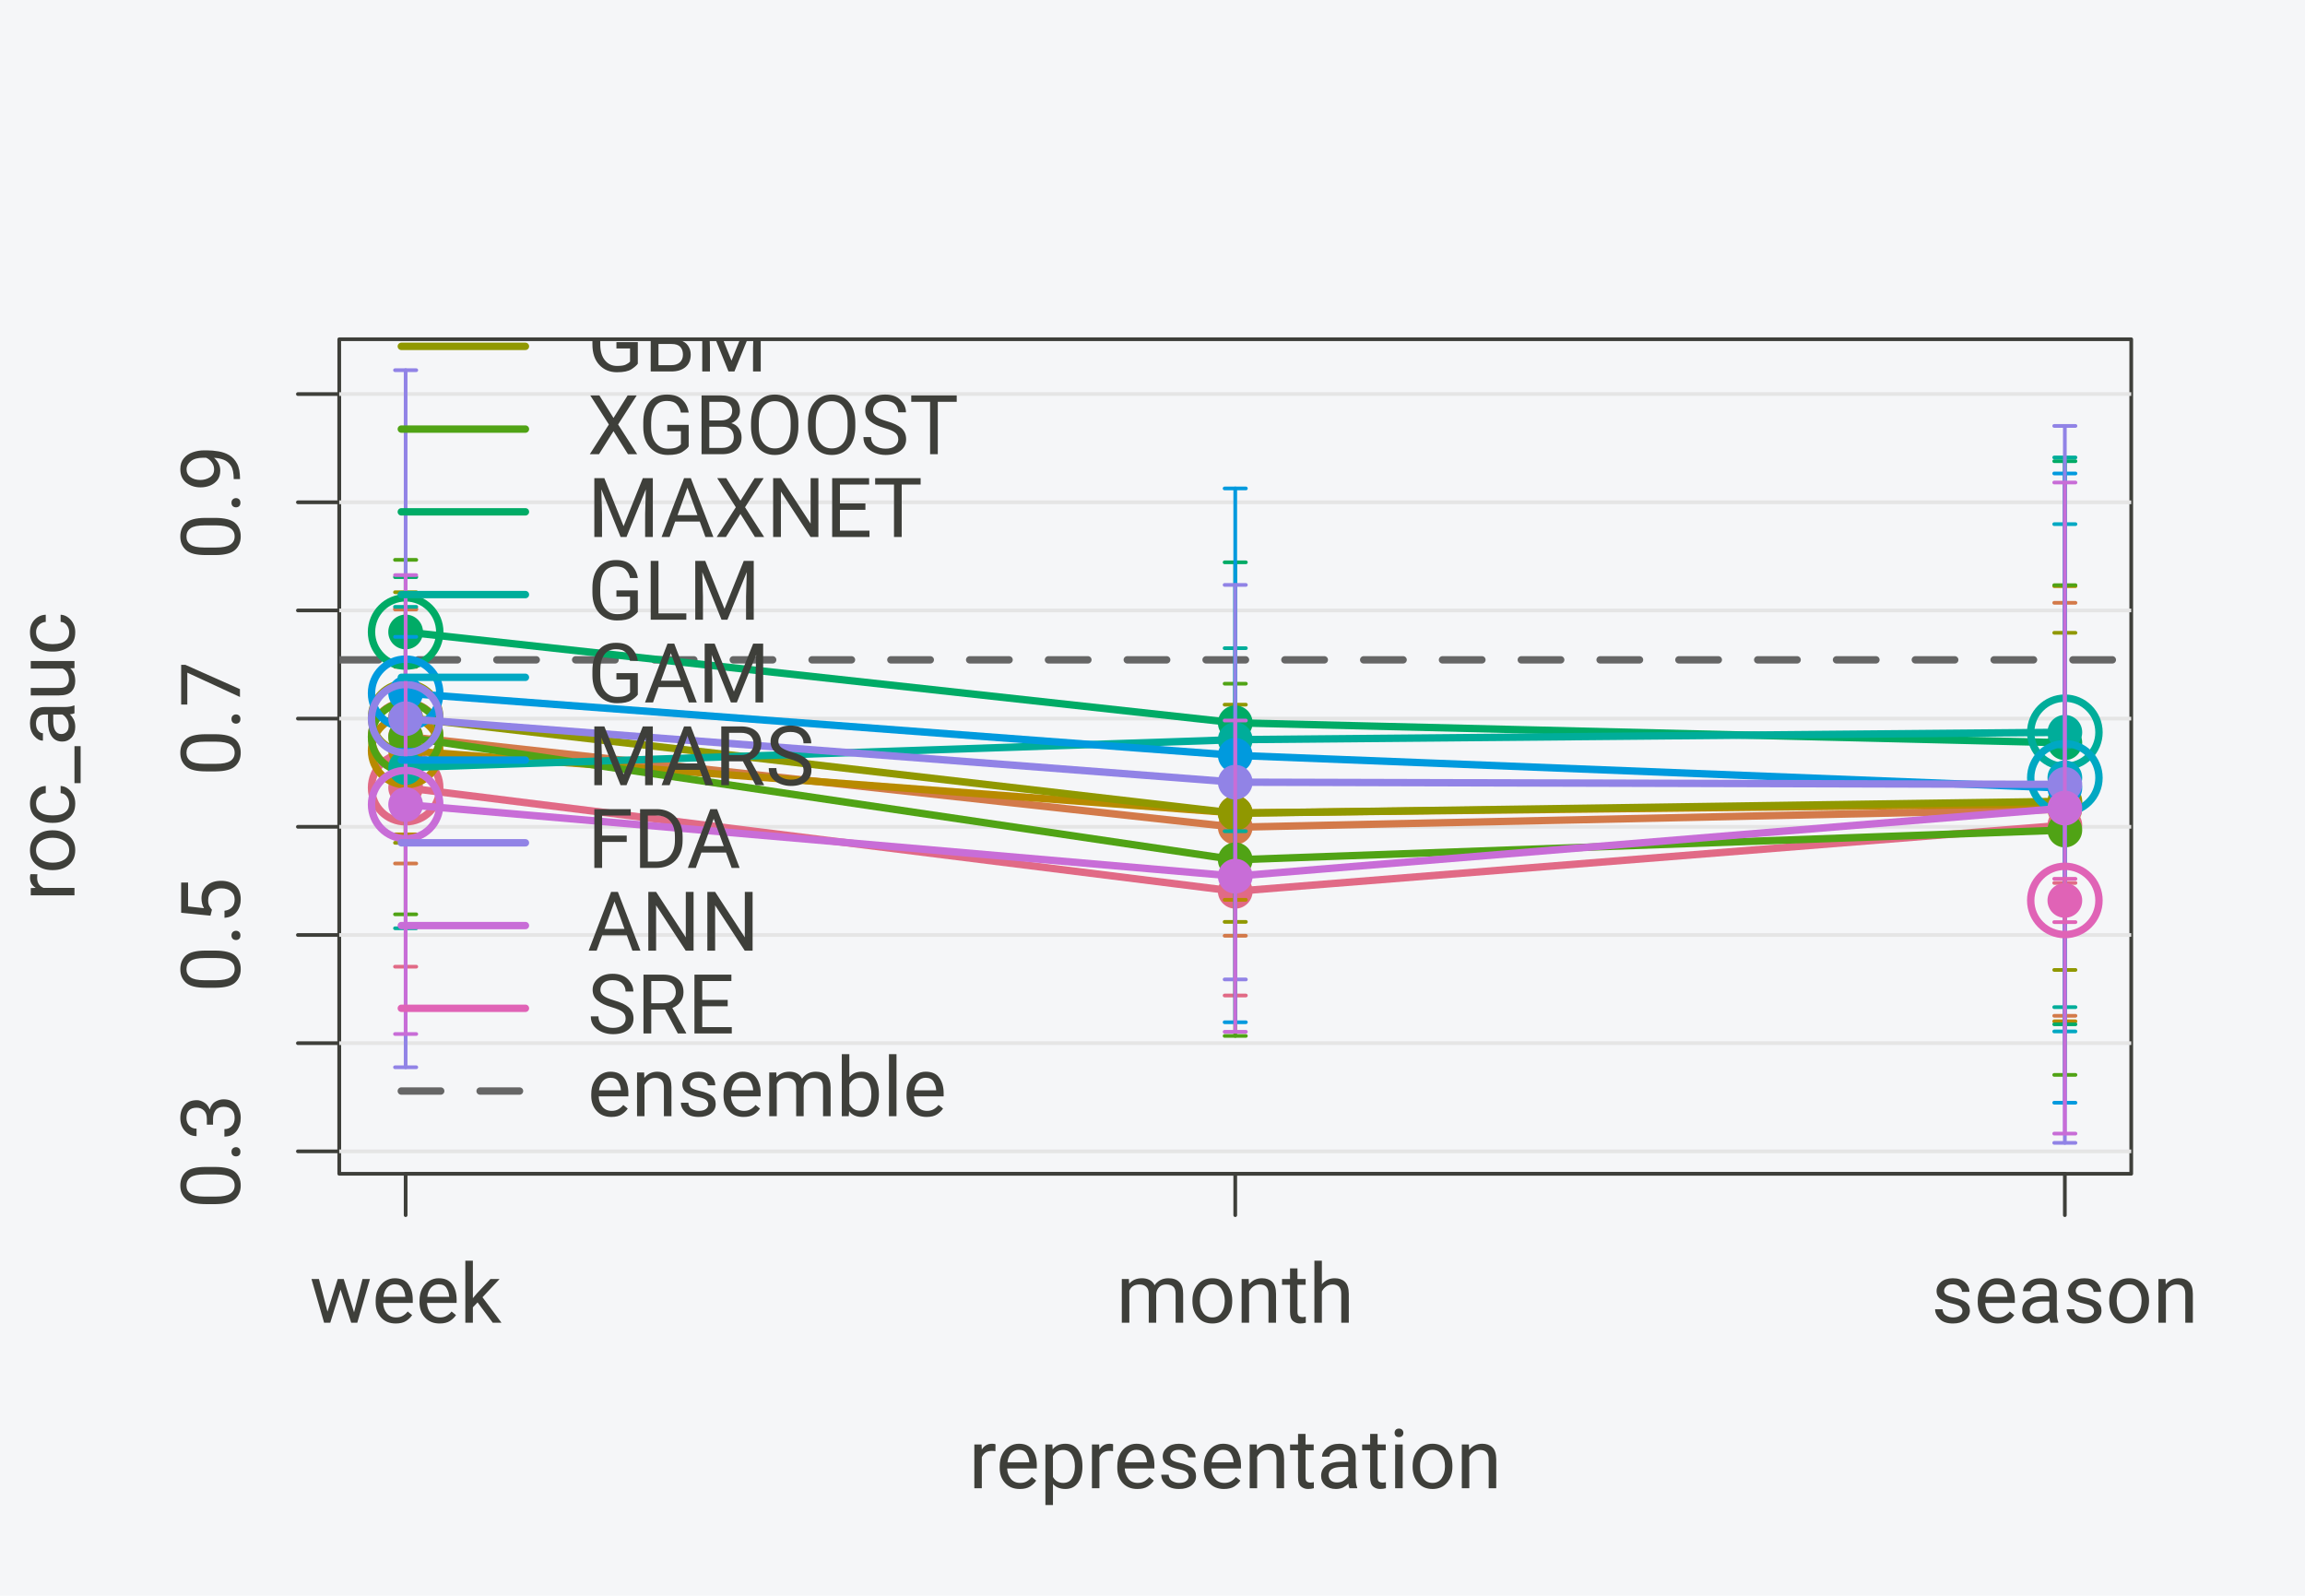
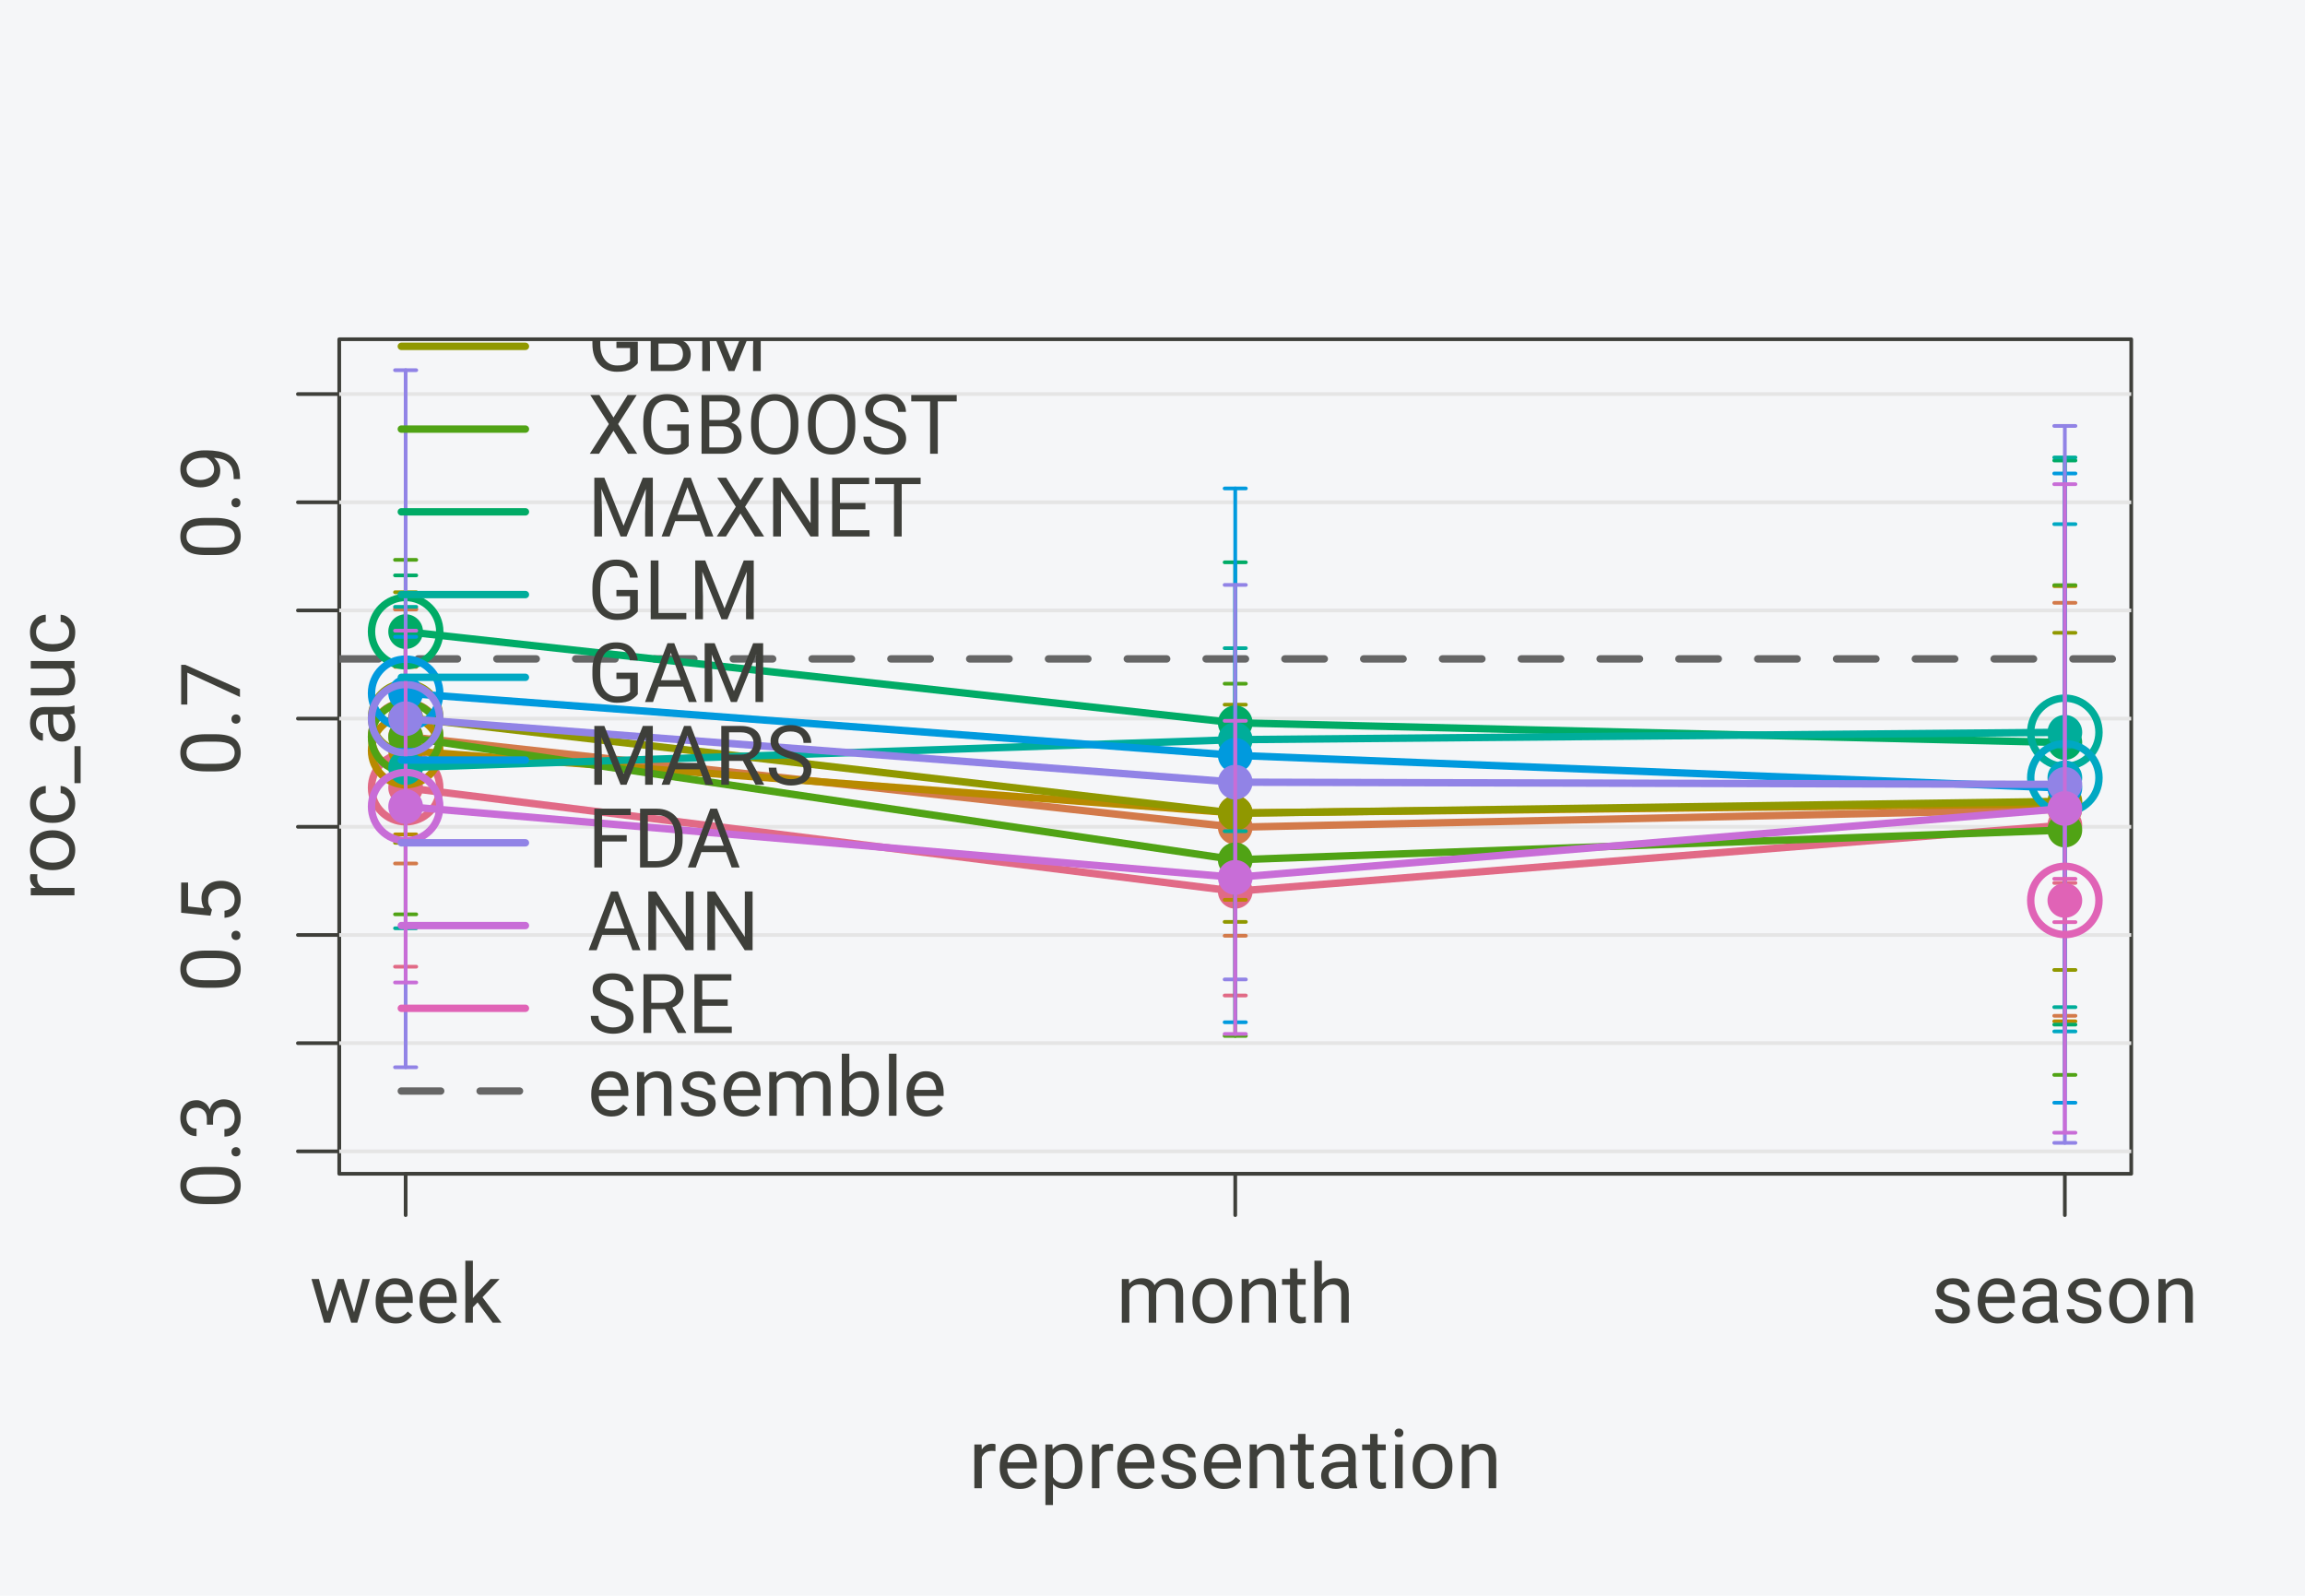
<svg xmlns="http://www.w3.org/2000/svg" width="468.00pt" height="324.00pt" viewBox="0 0 468.00 324.00">
  <g class="svglite">
    <defs>
      <style type="text/css">
    /* theme-aware-processed */
    .svglite line, .svglite polyline, .svglite polygon, .svglite path, .svglite circle {
      fill: none;
      stroke: #3E3F3A;
      stroke-linecap: round;
      stroke-linejoin: round;
      stroke-miterlimit: 10.00;
    }
    .svglite &gt; g &gt; rect {
      fill: none;
      stroke: #3E3F3A;
      stroke-linecap: round;
      stroke-linejoin: round;
      stroke-miterlimit: 10.00;
    }
    .svglite text {
      white-space: pre;
      fill: #3E3F3A;
    }
    .svglite g.glyphgroup path {
      fill: inherit;
      stroke: none;
    }
  </style>
    </defs>
    <rect class="svg-bg" width="100%" height="100%" style="stroke: none; fill: #F5F6F8;" />
    <defs>
      <clipPath id="cpMC4wMHw0NjguMDB8MC4wMHwzMjQuMDA=">
        <rect x="0.00" y="0.00" width="468.00" height="324.00" />
      </clipPath>
    </defs>
    <g clip-path="url(#cpMC4wMHw0NjguMDB8MC4wMHwzMjQuMDA=)">
      <line x1="68.88" y1="233.76" x2="68.88" y2="80.01" style="stroke-width: 0.75;" />
      <line x1="68.88" y1="233.76" x2="60.48" y2="233.76" style="stroke-width: 0.75;" />
      <line x1="68.88" y1="211.80" x2="60.48" y2="211.80" style="stroke-width: 0.75;" />
      <line x1="68.88" y1="189.83" x2="60.48" y2="189.83" style="stroke-width: 0.75;" />
      <line x1="68.88" y1="167.87" x2="60.48" y2="167.87" style="stroke-width: 0.75;" />
      <line x1="68.88" y1="145.90" x2="60.48" y2="145.90" style="stroke-width: 0.75;" />
      <line x1="68.88" y1="123.94" x2="60.48" y2="123.94" style="stroke-width: 0.75;" />
      <line x1="68.88" y1="101.98" x2="60.48" y2="101.98" style="stroke-width: 0.75;" />
      <line x1="68.88" y1="80.01" x2="60.48" y2="80.01" style="stroke-width: 0.75;" />
      <text transform="translate(48.72,233.76) rotate(-90)" text-anchor="middle" style="font-size: 1.4em; font-family: &quot;Roboto&quot;, -apple-system, BlinkMacSystemFont, &quot;Segoe UI&quot;, system-ui, sans-serif;">0.3</text>
      <text transform="translate(48.72,189.83) rotate(-90)" text-anchor="middle" style="font-size: 1.4em; font-family: &quot;Roboto&quot;, -apple-system, BlinkMacSystemFont, &quot;Segoe UI&quot;, system-ui, sans-serif;">0.5</text>
      <text transform="translate(48.72,145.90) rotate(-90)" text-anchor="middle" style="font-size: 1.4em; font-family: &quot;Roboto&quot;, -apple-system, BlinkMacSystemFont, &quot;Segoe UI&quot;, system-ui, sans-serif;">0.7</text>
      <text transform="translate(48.72,101.98) rotate(-90)" text-anchor="middle" style="font-size: 1.4em; font-family: &quot;Roboto&quot;, -apple-system, BlinkMacSystemFont, &quot;Segoe UI&quot;, system-ui, sans-serif;">0.9</text>
      <polygon points="68.88,238.32 432.72,238.32 432.72,68.88 68.88,68.88 " style="stroke-width: 0.75;" />
      <text x="250.80" y="302.16" text-anchor="middle" style="font-size: 1.4em; font-family: &quot;Roboto&quot;, -apple-system, BlinkMacSystemFont, &quot;Segoe UI&quot;, system-ui, sans-serif;">representation</text>
      <text transform="translate(15.12,153.60) rotate(-90)" text-anchor="middle" style="font-size: 1.4em; font-family: &quot;Roboto&quot;, -apple-system, BlinkMacSystemFont, &quot;Segoe UI&quot;, system-ui, sans-serif;">roc_auc</text>
      <line x1="82.36" y1="238.32" x2="419.24" y2="238.32" style="stroke-width: 0.75;" />
      <line x1="82.36" y1="238.32" x2="82.36" y2="246.72" style="stroke-width: 0.75;" />
      <line x1="250.80" y1="238.32" x2="250.80" y2="246.72" style="stroke-width: 0.75;" />
      <line x1="419.24" y1="238.32" x2="419.24" y2="246.72" style="stroke-width: 0.75;" />
      <text x="82.36" y="268.56" text-anchor="middle" style="font-size: 1.4em; font-family: &quot;Roboto&quot;, -apple-system, BlinkMacSystemFont, &quot;Segoe UI&quot;, system-ui, sans-serif;">week</text>
      <text x="250.80" y="268.56" text-anchor="middle" style="font-size: 1.4em; font-family: &quot;Roboto&quot;, -apple-system, BlinkMacSystemFont, &quot;Segoe UI&quot;, system-ui, sans-serif;">month</text>
      <text x="419.24" y="268.56" text-anchor="middle" style="font-size: 1.4em; font-family: &quot;Roboto&quot;, -apple-system, BlinkMacSystemFont, &quot;Segoe UI&quot;, system-ui, sans-serif;">season</text>
    </g>
    <defs>
      <clipPath id="cpNjguODh8NDMyLjcyfDY4Ljg4fDIzOC4zMg==">
        <rect x="68.88" y="68.88" width="363.84" height="169.44" />
      </clipPath>
    </defs>
    <g clip-path="url(#cpNjguODh8NDMyLjcyfDY4Ljg4fDIzOC4zMg==)">
      <line x1="68.88" y1="233.76" x2="432.72" y2="233.76" style="stroke-width: 0.75; stroke: #E5E5E5;" />
      <line x1="68.88" y1="211.80" x2="432.72" y2="211.80" style="stroke-width: 0.75; stroke: #E5E5E5;" />
      <line x1="68.88" y1="189.83" x2="432.72" y2="189.83" style="stroke-width: 0.75; stroke: #E5E5E5;" />
      <line x1="68.88" y1="167.87" x2="432.72" y2="167.87" style="stroke-width: 0.75; stroke: #E5E5E5;" />
      <line x1="68.88" y1="145.90" x2="432.72" y2="145.90" style="stroke-width: 0.75; stroke: #E5E5E5;" />
      <line x1="68.88" y1="123.94" x2="432.72" y2="123.94" style="stroke-width: 0.75; stroke: #E5E5E5;" />
      <line x1="68.88" y1="101.98" x2="432.72" y2="101.98" style="stroke-width: 0.75; stroke: #E5E5E5;" />
      <line x1="68.88" y1="80.01" x2="432.72" y2="80.01" style="stroke-width: 0.75; stroke: #E5E5E5;" />
-       <line x1="68.88" y1="133.97" x2="432.72" y2="133.97" style="stroke-width: 1.50; stroke: #666666; stroke-dasharray: 8.00,8.00;" />
+       <line x1="68.88" y1="133.78" x2="432.72" y2="133.78" style="stroke-width: 1.50; stroke: #666666; stroke-dasharray: 8.00,8.00;" />
      <line x1="82.36" y1="196.27" x2="82.36" y2="123.58" style="stroke-width: 0.75; stroke: #E16A86;" />
      <polyline points="80.20,196.27 82.36,196.27 84.52,196.27 " style="stroke-width: 0.75; stroke: #E16A86;" />
      <polyline points="84.52,123.58 82.36,123.58 80.20,123.58 " style="stroke-width: 0.75; stroke: #E16A86;" />
      <line x1="250.80" y1="202.12" x2="250.80" y2="159.80" style="stroke-width: 0.75; stroke: #E16A86;" />
      <polyline points="248.64,202.12 250.80,202.12 252.96,202.12 " style="stroke-width: 0.75; stroke: #E16A86;" />
      <polyline points="252.96,159.80 250.80,159.80 248.64,159.80 " style="stroke-width: 0.75; stroke: #E16A86;" />
      <line x1="419.24" y1="179.27" x2="419.24" y2="155.79" style="stroke-width: 0.75; stroke: #E16A86;" />
      <polyline points="417.08,179.27 419.24,179.27 421.40,179.27 " style="stroke-width: 0.75; stroke: #E16A86;" />
      <polyline points="421.40,155.79 419.24,155.79 417.08,155.79 " style="stroke-width: 0.75; stroke: #E16A86;" />
      <polyline points="82.36,159.93 250.80,180.96 419.24,167.53 " style="stroke-width: 1.50; stroke: #E16A86;" />
      <circle cx="82.36" cy="159.93" r="3.15" style="stroke-width: 0.75; stroke: #E16A86; fill: #E16A86;" />
      <circle cx="250.80" cy="180.96" r="3.15" style="stroke-width: 0.75; stroke: #E16A86; fill: #E16A86;" />
      <circle cx="419.24" cy="167.53" r="3.15" style="stroke-width: 0.75; stroke: #E16A86; fill: #E16A86;" />
      <circle cx="82.36" cy="159.93" r="6.93" style="stroke-width: 1.50; stroke: #E16A86;" />
      <line x1="82.36" y1="175.32" x2="82.36" y2="123.75" style="stroke-width: 0.75; stroke: #D37A4A;" />
      <polyline points="80.20,175.32 82.36,175.32 84.52,175.32 " style="stroke-width: 0.75; stroke: #D37A4A;" />
      <polyline points="84.52,123.75 82.36,123.75 80.20,123.75 " style="stroke-width: 0.75; stroke: #D37A4A;" />
      <line x1="250.80" y1="189.99" x2="250.80" y2="145.91" style="stroke-width: 0.75; stroke: #D37A4A;" />
      <polyline points="248.64,189.99 250.80,189.99 252.96,189.99 " style="stroke-width: 0.75; stroke: #D37A4A;" />
      <polyline points="252.96,145.91 250.80,145.91 248.64,145.91 " style="stroke-width: 0.75; stroke: #D37A4A;" />
      <line x1="419.24" y1="206.24" x2="419.24" y2="122.39" style="stroke-width: 0.75; stroke: #D37A4A;" />
      <polyline points="417.08,206.24 419.24,206.24 421.40,206.24 " style="stroke-width: 0.75; stroke: #D37A4A;" />
      <polyline points="421.40,122.39 419.24,122.39 417.08,122.39 " style="stroke-width: 0.75; stroke: #D37A4A;" />
      <polyline points="82.36,149.53 250.80,167.95 419.24,164.31 " style="stroke-width: 1.50; stroke: #D37A4A;" />
      <circle cx="82.36" cy="149.53" r="3.15" style="stroke-width: 0.75; stroke: #D37A4A; fill: #D37A4A;" />
      <circle cx="250.80" cy="167.95" r="3.15" style="stroke-width: 0.75; stroke: #D37A4A; fill: #D37A4A;" />
      <circle cx="419.24" cy="164.31" r="3.15" style="stroke-width: 0.75; stroke: #D37A4A; fill: #D37A4A;" />
      <circle cx="82.36" cy="149.53" r="6.93" style="stroke-width: 1.50; stroke: #D37A4A;" />
      <line x1="82.36" y1="169.41" x2="82.36" y2="135.39" style="stroke-width: 0.75; stroke: #B88A00;" />
      <polyline points="80.20,169.41 82.36,169.41 84.52,169.41 " style="stroke-width: 0.75; stroke: #B88A00;" />
      <polyline points="84.52,135.39 82.36,135.39 80.20,135.39 " style="stroke-width: 0.75; stroke: #B88A00;" />
      <line x1="250.80" y1="182.69" x2="250.80" y2="147.42" style="stroke-width: 0.75; stroke: #B88A00;" />
      <polyline points="248.64,182.69 250.80,182.69 252.96,182.69 " style="stroke-width: 0.75; stroke: #B88A00;" />
      <polyline points="252.96,147.42 250.80,147.42 248.64,147.42 " style="stroke-width: 0.75; stroke: #B88A00;" />
      <line x1="419.24" y1="207.36" x2="419.24" y2="119.01" style="stroke-width: 0.75; stroke: #B88A00;" />
      <polyline points="417.08,207.36 419.24,207.36 421.40,207.36 " style="stroke-width: 0.75; stroke: #B88A00;" />
      <polyline points="421.40,119.01 419.24,119.01 417.08,119.01 " style="stroke-width: 0.75; stroke: #B88A00;" />
      <polyline points="82.36,152.40 250.80,165.06 419.24,163.19 " style="stroke-width: 1.50; stroke: #B88A00;" />
      <circle cx="82.36" cy="152.40" r="3.15" style="stroke-width: 0.75; stroke: #B88A00; fill: #B88A00;" />
      <circle cx="250.80" cy="165.06" r="3.15" style="stroke-width: 0.75; stroke: #B88A00; fill: #B88A00;" />
      <circle cx="419.24" cy="163.19" r="3.15" style="stroke-width: 0.75; stroke: #B88A00; fill: #B88A00;" />
      <circle cx="82.36" cy="152.40" r="6.93" style="stroke-width: 1.50; stroke: #B88A00;" />
      <line x1="82.36" y1="171.12" x2="82.36" y2="120.24" style="stroke-width: 0.75; stroke: #909800;" />
      <polyline points="80.20,171.12 82.36,171.12 84.52,171.12 " style="stroke-width: 0.75; stroke: #909800;" />
      <polyline points="84.52,120.24 82.36,120.24 80.20,120.24 " style="stroke-width: 0.75; stroke: #909800;" />
      <line x1="250.80" y1="187.17" x2="250.80" y2="143.07" style="stroke-width: 0.75; stroke: #909800;" />
      <polyline points="248.64,187.17 250.80,187.17 252.96,187.17 " style="stroke-width: 0.75; stroke: #909800;" />
      <polyline points="252.96,143.07 250.80,143.07 248.64,143.07 " style="stroke-width: 0.75; stroke: #909800;" />
      <line x1="419.24" y1="196.93" x2="419.24" y2="128.48" style="stroke-width: 0.75; stroke: #909800;" />
      <polyline points="417.08,196.93 419.24,196.93 421.40,196.93 " style="stroke-width: 0.75; stroke: #909800;" />
      <polyline points="421.40,128.48 419.24,128.48 417.08,128.48 " style="stroke-width: 0.75; stroke: #909800;" />
      <polyline points="82.36,145.68 250.80,165.12 419.24,162.70 " style="stroke-width: 1.50; stroke: #909800;" />
      <circle cx="82.36" cy="145.68" r="3.15" style="stroke-width: 0.75; stroke: #909800; fill: #909800;" />
      <circle cx="250.80" cy="165.12" r="3.15" style="stroke-width: 0.75; stroke: #909800; fill: #909800;" />
      <circle cx="419.24" cy="162.70" r="3.15" style="stroke-width: 0.75; stroke: #909800; fill: #909800;" />
      <circle cx="82.36" cy="145.68" r="6.93" style="stroke-width: 1.50; stroke: #909800;" />
      <line x1="82.36" y1="185.64" x2="82.36" y2="113.67" style="stroke-width: 0.75; stroke: #50A315;" />
      <polyline points="80.20,185.64 82.36,185.64 84.52,185.64 " style="stroke-width: 0.75; stroke: #50A315;" />
      <polyline points="84.52,113.67 82.36,113.67 80.20,113.67 " style="stroke-width: 0.75; stroke: #50A315;" />
      <line x1="250.80" y1="210.33" x2="250.80" y2="138.81" style="stroke-width: 0.75; stroke: #50A315;" />
      <polyline points="248.64,210.33 250.80,210.33 252.96,210.33 " style="stroke-width: 0.75; stroke: #50A315;" />
      <polyline points="252.96,138.81 250.80,138.81 248.64,138.81 " style="stroke-width: 0.75; stroke: #50A315;" />
      <line x1="419.24" y1="218.24" x2="419.24" y2="118.81" style="stroke-width: 0.75; stroke: #50A315;" />
      <polyline points="417.08,218.24 419.24,218.24 421.40,218.24 " style="stroke-width: 0.75; stroke: #50A315;" />
      <polyline points="421.40,118.81 419.24,118.81 417.08,118.81 " style="stroke-width: 0.75; stroke: #50A315;" />
      <polyline points="82.36,149.65 250.80,174.57 419.24,168.53 " style="stroke-width: 1.50; stroke: #50A315;" />
      <circle cx="82.36" cy="149.65" r="3.15" style="stroke-width: 0.75; stroke: #50A315; fill: #50A315;" />
      <circle cx="250.80" cy="174.57" r="3.15" style="stroke-width: 0.75; stroke: #50A315; fill: #50A315;" />
      <circle cx="419.24" cy="168.53" r="3.15" style="stroke-width: 0.75; stroke: #50A315; fill: #50A315;" />
      <circle cx="82.36" cy="149.65" r="6.93" style="stroke-width: 1.50; stroke: #50A315;" />
-       <line x1="82.36" y1="139.44" x2="82.36" y2="117.18" style="stroke-width: 0.75; stroke: #00AB66;" />
-       <polyline points="80.20,139.44 82.36,139.44 84.52,139.44 " style="stroke-width: 0.75; stroke: #00AB66;" />
-       <polyline points="84.52,117.18 82.36,117.18 80.20,117.18 " style="stroke-width: 0.75; stroke: #00AB66;" />
+       <line x1="82.36" y1="139.66" x2="82.36" y2="116.82" style="stroke-width: 0.75; stroke: #00AB66;" />
+       <polyline points="80.20,139.66 82.36,139.66 84.52,139.66 " style="stroke-width: 0.75; stroke: #00AB66;" />
+       <polyline points="84.52,116.82 82.36,116.82 80.20,116.82 " style="stroke-width: 0.75; stroke: #00AB66;" />
      <line x1="250.80" y1="179.35" x2="250.80" y2="114.17" style="stroke-width: 0.75; stroke: #00AB66;" />
      <polyline points="248.64,179.35 250.80,179.35 252.96,179.35 " style="stroke-width: 0.75; stroke: #00AB66;" />
      <polyline points="252.96,114.17 250.80,114.17 248.64,114.17 " style="stroke-width: 0.75; stroke: #00AB66;" />
-       <line x1="419.24" y1="207.97" x2="419.24" y2="93.64" style="stroke-width: 0.75; stroke: #00AB66;" />
-       <polyline points="417.08,207.97 419.24,207.97 421.40,207.97 " style="stroke-width: 0.75; stroke: #00AB66;" />
-       <polyline points="421.40,93.64 419.24,93.64 417.08,93.64 " style="stroke-width: 0.75; stroke: #00AB66;" />
-       <polyline points="82.36,128.31 250.80,146.76 419.24,150.81 " style="stroke-width: 1.50; stroke: #00AB66;" />
-       <circle cx="82.36" cy="128.31" r="3.15" style="stroke-width: 0.75; stroke: #00AB66; fill: #00AB66;" />
+       <line x1="419.24" y1="208.03" x2="419.24" y2="93.50" style="stroke-width: 0.75; stroke: #00AB66;" />
+       <polyline points="417.08,208.03 419.24,208.03 421.40,208.03 " style="stroke-width: 0.75; stroke: #00AB66;" />
+       <polyline points="421.40,93.50 419.24,93.50 417.08,93.50 " style="stroke-width: 0.75; stroke: #00AB66;" />
+       <polyline points="82.36,128.24 250.80,146.76 419.24,150.77 " style="stroke-width: 1.50; stroke: #00AB66;" />
+       <circle cx="82.36" cy="128.24" r="3.15" style="stroke-width: 0.75; stroke: #00AB66; fill: #00AB66;" />
      <circle cx="250.80" cy="146.76" r="3.15" style="stroke-width: 0.75; stroke: #00AB66; fill: #00AB66;" />
-       <circle cx="419.24" cy="150.81" r="3.15" style="stroke-width: 0.75; stroke: #00AB66; fill: #00AB66;" />
-       <circle cx="82.36" cy="128.31" r="6.93" style="stroke-width: 1.50; stroke: #00AB66;" />
+       <circle cx="419.24" cy="150.77" r="3.15" style="stroke-width: 0.75; stroke: #00AB66; fill: #00AB66;" />
+       <circle cx="82.36" cy="128.24" r="6.93" style="stroke-width: 1.50; stroke: #00AB66;" />
      <line x1="82.36" y1="188.47" x2="82.36" y2="123.21" style="stroke-width: 0.75; stroke: #00AD9A;" />
      <polyline points="80.20,188.47 82.36,188.47 84.52,188.47 " style="stroke-width: 0.75; stroke: #00AD9A;" />
      <polyline points="84.52,123.21 82.36,123.21 80.20,123.21 " style="stroke-width: 0.75; stroke: #00AD9A;" />
      <line x1="250.80" y1="168.76" x2="250.80" y2="131.60" style="stroke-width: 0.75; stroke: #00AD9A;" />
      <polyline points="248.64,168.76 250.80,168.76 252.96,168.76 " style="stroke-width: 0.75; stroke: #00AD9A;" />
      <polyline points="252.96,131.60 250.80,131.60 248.64,131.60 " style="stroke-width: 0.75; stroke: #00AD9A;" />
      <line x1="419.24" y1="204.49" x2="419.24" y2="92.88" style="stroke-width: 0.75; stroke: #00AD9A;" />
      <polyline points="417.08,204.49 419.24,204.49 421.40,204.49 " style="stroke-width: 0.75; stroke: #00AD9A;" />
      <polyline points="421.40,92.88 419.24,92.88 417.08,92.88 " style="stroke-width: 0.75; stroke: #00AD9A;" />
      <polyline points="82.36,155.84 250.80,150.18 419.24,148.68 " style="stroke-width: 1.50; stroke: #00AD9A;" />
      <circle cx="82.36" cy="155.84" r="3.15" style="stroke-width: 0.75; stroke: #00AD9A; fill: #00AD9A;" />
      <circle cx="250.80" cy="150.18" r="3.15" style="stroke-width: 0.75; stroke: #00AD9A; fill: #00AD9A;" />
      <circle cx="419.24" cy="148.68" r="3.15" style="stroke-width: 0.75; stroke: #00AD9A; fill: #00AD9A;" />
      <circle cx="419.24" cy="148.68" r="6.93" style="stroke-width: 1.50; stroke: #00AD9A;" />
      <line x1="419.24" y1="209.42" x2="419.24" y2="106.42" style="stroke-width: 0.75; stroke: #00A8C3;" />
      <polyline points="417.08,209.42 419.24,209.42 421.40,209.42 " style="stroke-width: 0.75; stroke: #00A8C3;" />
      <polyline points="421.40,106.42 419.24,106.42 417.08,106.42 " style="stroke-width: 0.75; stroke: #00A8C3;" />
      <circle cx="419.24" cy="157.92" r="3.15" style="stroke-width: 0.75; stroke: #00A8C3; fill: #00A8C3;" />
      <circle cx="419.24" cy="157.92" r="6.93" style="stroke-width: 1.50; stroke: #00A8C3;" />
      <line x1="82.36" y1="152.21" x2="82.36" y2="129.30" style="stroke-width: 0.75; stroke: #009ADE;" />
      <polyline points="80.20,152.21 82.36,152.21 84.52,152.21 " style="stroke-width: 0.75; stroke: #009ADE;" />
      <polyline points="84.52,129.30 82.36,129.30 80.20,129.30 " style="stroke-width: 0.75; stroke: #009ADE;" />
      <line x1="250.80" y1="207.55" x2="250.80" y2="99.17" style="stroke-width: 0.75; stroke: #009ADE;" />
      <polyline points="248.64,207.55 250.80,207.55 252.96,207.55 " style="stroke-width: 0.75; stroke: #009ADE;" />
      <polyline points="252.96,99.17 250.80,99.17 248.64,99.17 " style="stroke-width: 0.75; stroke: #009ADE;" />
      <line x1="419.24" y1="223.89" x2="419.24" y2="96.13" style="stroke-width: 0.75; stroke: #009ADE;" />
      <polyline points="417.08,223.89 419.24,223.89 421.40,223.89 " style="stroke-width: 0.75; stroke: #009ADE;" />
      <polyline points="421.40,96.13 419.24,96.13 417.08,96.13 " style="stroke-width: 0.75; stroke: #009ADE;" />
      <polyline points="82.36,140.75 250.80,153.36 419.24,160.01 " style="stroke-width: 1.50; stroke: #009ADE;" />
      <circle cx="82.36" cy="140.75" r="3.15" style="stroke-width: 0.75; stroke: #009ADE; fill: #009ADE;" />
      <circle cx="250.80" cy="153.36" r="3.15" style="stroke-width: 0.75; stroke: #009ADE; fill: #009ADE;" />
      <circle cx="419.24" cy="160.01" r="3.15" style="stroke-width: 0.75; stroke: #009ADE; fill: #009ADE;" />
      <circle cx="82.36" cy="140.75" r="6.93" style="stroke-width: 1.50; stroke: #009ADE;" />
      <line x1="82.36" y1="216.69" x2="82.36" y2="75.16" style="stroke-width: 0.75; stroke: #9183E6;" />
      <polyline points="80.20,216.69 82.36,216.69 84.52,216.69 " style="stroke-width: 0.75; stroke: #9183E6;" />
      <polyline points="84.52,75.16 82.36,75.16 80.20,75.16 " style="stroke-width: 0.75; stroke: #9183E6;" />
      <line x1="250.80" y1="198.86" x2="250.80" y2="118.76" style="stroke-width: 0.75; stroke: #9183E6;" />
      <polyline points="248.64,198.86 250.80,198.86 252.96,198.86 " style="stroke-width: 0.75; stroke: #9183E6;" />
      <polyline points="252.96,118.76 250.80,118.76 248.64,118.76 " style="stroke-width: 0.75; stroke: #9183E6;" />
      <line x1="419.24" y1="232.04" x2="419.24" y2="86.48" style="stroke-width: 0.75; stroke: #9183E6;" />
      <polyline points="417.08,232.04 419.24,232.04 421.40,232.04 " style="stroke-width: 0.75; stroke: #9183E6;" />
      <polyline points="421.40,86.48 419.24,86.48 417.08,86.48 " style="stroke-width: 0.75; stroke: #9183E6;" />
      <polyline points="82.36,145.92 250.80,158.81 419.24,159.26 " style="stroke-width: 1.50; stroke: #9183E6;" />
      <circle cx="82.36" cy="145.92" r="3.15" style="stroke-width: 0.75; stroke: #9183E6; fill: #9183E6;" />
      <circle cx="250.80" cy="158.81" r="3.15" style="stroke-width: 0.75; stroke: #9183E6; fill: #9183E6;" />
      <circle cx="419.24" cy="159.26" r="3.15" style="stroke-width: 0.75; stroke: #9183E6; fill: #9183E6;" />
      <circle cx="82.36" cy="145.92" r="6.93" style="stroke-width: 1.50; stroke: #9183E6;" />
-       <line x1="82.36" y1="209.94" x2="82.36" y2="116.77" style="stroke-width: 0.75; stroke: #C86DD7;" />
-       <polyline points="80.20,209.94 82.36,209.94 84.52,209.94 " style="stroke-width: 0.75; stroke: #C86DD7;" />
-       <polyline points="84.52,116.77 82.36,116.77 80.20,116.77 " style="stroke-width: 0.75; stroke: #C86DD7;" />
-       <line x1="250.80" y1="209.49" x2="250.80" y2="146.29" style="stroke-width: 0.75; stroke: #C86DD7;" />
-       <polyline points="248.64,209.49 250.80,209.49 252.96,209.49 " style="stroke-width: 0.75; stroke: #C86DD7;" />
-       <polyline points="252.96,146.29 250.80,146.29 248.64,146.29 " style="stroke-width: 0.75; stroke: #C86DD7;" />
-       <line x1="419.24" y1="230.16" x2="419.24" y2="97.97" style="stroke-width: 0.75; stroke: #C86DD7;" />
-       <polyline points="417.08,230.16 419.24,230.16 421.40,230.16 " style="stroke-width: 0.75; stroke: #C86DD7;" />
-       <polyline points="421.40,97.97 419.24,97.97 417.08,97.97 " style="stroke-width: 0.75; stroke: #C86DD7;" />
-       <polyline points="82.36,163.35 250.80,177.89 419.24,164.07 " style="stroke-width: 1.50; stroke: #C86DD7;" />
-       <circle cx="82.36" cy="163.35" r="3.15" style="stroke-width: 0.75; stroke: #C86DD7; fill: #C86DD7;" />
-       <circle cx="250.80" cy="177.89" r="3.15" style="stroke-width: 0.75; stroke: #C86DD7; fill: #C86DD7;" />
-       <circle cx="419.24" cy="164.07" r="3.15" style="stroke-width: 0.75; stroke: #C86DD7; fill: #C86DD7;" />
-       <circle cx="82.36" cy="163.35" r="6.93" style="stroke-width: 1.50; stroke: #C86DD7;" />
+       <line x1="82.36" y1="199.48" x2="82.36" y2="128.05" style="stroke-width: 0.75; stroke: #C86DD7;" />
+       <polyline points="80.20,199.48 82.36,199.48 84.52,199.48 " style="stroke-width: 0.75; stroke: #C86DD7;" />
+       <polyline points="84.52,128.05 82.36,128.05 80.20,128.05 " style="stroke-width: 0.75; stroke: #C86DD7;" />
+       <line x1="250.80" y1="209.93" x2="250.80" y2="146.35" style="stroke-width: 0.75; stroke: #C86DD7;" />
+       <polyline points="248.64,209.93 250.80,209.93 252.96,209.93 " style="stroke-width: 0.75; stroke: #C86DD7;" />
+       <polyline points="252.96,146.35 250.80,146.35 248.64,146.35 " style="stroke-width: 0.75; stroke: #C86DD7;" />
+       <line x1="419.24" y1="229.98" x2="419.24" y2="98.31" style="stroke-width: 0.75; stroke: #C86DD7;" />
+       <polyline points="417.08,229.98 419.24,229.98 421.40,229.98 " style="stroke-width: 0.75; stroke: #C86DD7;" />
+       <polyline points="421.40,98.31 419.24,98.31 417.08,98.31 " style="stroke-width: 0.75; stroke: #C86DD7;" />
+       <polyline points="82.36,163.76 250.80,178.14 419.24,164.15 " style="stroke-width: 1.50; stroke: #C86DD7;" />
+       <circle cx="82.36" cy="163.76" r="3.15" style="stroke-width: 0.75; stroke: #C86DD7; fill: #C86DD7;" />
+       <circle cx="250.80" cy="178.14" r="3.15" style="stroke-width: 0.75; stroke: #C86DD7; fill: #C86DD7;" />
+       <circle cx="419.24" cy="164.15" r="3.15" style="stroke-width: 0.75; stroke: #C86DD7; fill: #C86DD7;" />
+       <circle cx="82.36" cy="163.76" r="6.93" style="stroke-width: 1.50; stroke: #C86DD7;" />
      <line x1="419.24" y1="187.22" x2="419.24" y2="178.43" style="stroke-width: 0.75; stroke: #E063B6;" />
      <polyline points="417.08,187.22 419.24,187.22 421.40,187.22 " style="stroke-width: 0.75; stroke: #E063B6;" />
      <polyline points="421.40,178.43 419.24,178.43 417.08,178.43 " style="stroke-width: 0.75; stroke: #E063B6;" />
      <circle cx="419.24" cy="182.82" r="3.15" style="stroke-width: 0.75; stroke: #E063B6; fill: #E063B6;" />
      <circle cx="419.24" cy="182.82" r="6.93" style="stroke-width: 1.50; stroke: #E063B6;" />
      <line x1="81.48" y1="19.92" x2="106.68" y2="19.92" style="stroke-width: 1.50; stroke: #E16A86;" />
      <line x1="81.48" y1="36.72" x2="106.68" y2="36.72" style="stroke-width: 1.50; stroke: #D37A4A;" />
      <line x1="81.48" y1="53.52" x2="106.68" y2="53.52" style="stroke-width: 1.50; stroke: #B88A00;" />
      <line x1="81.48" y1="70.32" x2="106.68" y2="70.32" style="stroke-width: 1.50; stroke: #909800;" />
      <line x1="81.48" y1="87.12" x2="106.68" y2="87.12" style="stroke-width: 1.50; stroke: #50A315;" />
      <line x1="81.48" y1="103.92" x2="106.68" y2="103.92" style="stroke-width: 1.50; stroke: #00AB66;" />
      <line x1="81.48" y1="120.72" x2="106.68" y2="120.72" style="stroke-width: 1.50; stroke: #00AD9A;" />
      <line x1="81.48" y1="137.52" x2="106.68" y2="137.52" style="stroke-width: 1.50; stroke: #00A8C3;" />
      <line x1="81.48" y1="154.32" x2="106.68" y2="154.32" style="stroke-width: 1.50; stroke: #009ADE;" />
      <line x1="81.48" y1="171.12" x2="106.68" y2="171.12" style="stroke-width: 1.50; stroke: #9183E6;" />
      <line x1="81.48" y1="187.92" x2="106.68" y2="187.92" style="stroke-width: 1.50; stroke: #C86DD7;" />
      <line x1="81.48" y1="204.72" x2="106.68" y2="204.72" style="stroke-width: 1.50; stroke: #E063B6;" />
      <line x1="81.48" y1="221.52" x2="106.68" y2="221.52" style="stroke-width: 1.50; stroke: #666666; stroke-dasharray: 8.00,8.00;" />
-       <text x="119.28" y="25.02" style="font-size: 1.4em; font-family: &quot;Roboto&quot;, -apple-system, BlinkMacSystemFont, &quot;Segoe UI&quot;, system-ui, sans-serif;">CTA</text>
-       <text x="119.28" y="41.82" style="font-size: 1.4em; font-family: &quot;Roboto&quot;, -apple-system, BlinkMacSystemFont, &quot;Segoe UI&quot;, system-ui, sans-serif;">RF</text>
-       <text x="119.28" y="58.62" style="font-size: 1.4em; font-family: &quot;Roboto&quot;, -apple-system, BlinkMacSystemFont, &quot;Segoe UI&quot;, system-ui, sans-serif;">RFd</text>
-       <text x="119.28" y="75.42" style="font-size: 1.4em; font-family: &quot;Roboto&quot;, -apple-system, BlinkMacSystemFont, &quot;Segoe UI&quot;, system-ui, sans-serif;">GBM</text>
-       <text x="119.28" y="92.22" style="font-size: 1.4em; font-family: &quot;Roboto&quot;, -apple-system, BlinkMacSystemFont, &quot;Segoe UI&quot;, system-ui, sans-serif;">XGBOOST</text>
-       <text x="119.28" y="109.02" style="font-size: 1.4em; font-family: &quot;Roboto&quot;, -apple-system, BlinkMacSystemFont, &quot;Segoe UI&quot;, system-ui, sans-serif;">MAXNET</text>
-       <text x="119.28" y="125.82" style="font-size: 1.4em; font-family: &quot;Roboto&quot;, -apple-system, BlinkMacSystemFont, &quot;Segoe UI&quot;, system-ui, sans-serif;">GLM</text>
-       <text x="119.28" y="142.62" style="font-size: 1.4em; font-family: &quot;Roboto&quot;, -apple-system, BlinkMacSystemFont, &quot;Segoe UI&quot;, system-ui, sans-serif;">GAM</text>
-       <text x="119.28" y="159.42" style="font-size: 1.4em; font-family: &quot;Roboto&quot;, -apple-system, BlinkMacSystemFont, &quot;Segoe UI&quot;, system-ui, sans-serif;">MARS</text>
-       <text x="119.28" y="176.22" style="font-size: 1.4em; font-family: &quot;Roboto&quot;, -apple-system, BlinkMacSystemFont, &quot;Segoe UI&quot;, system-ui, sans-serif;">FDA</text>
-       <text x="119.28" y="193.02" style="font-size: 1.4em; font-family: &quot;Roboto&quot;, -apple-system, BlinkMacSystemFont, &quot;Segoe UI&quot;, system-ui, sans-serif;">ANN</text>
-       <text x="119.28" y="209.82" style="font-size: 1.4em; font-family: &quot;Roboto&quot;, -apple-system, BlinkMacSystemFont, &quot;Segoe UI&quot;, system-ui, sans-serif;">SRE</text>
-       <text x="119.28" y="226.62" style="font-size: 1.4em; font-family: &quot;Roboto&quot;, -apple-system, BlinkMacSystemFont, &quot;Segoe UI&quot;, system-ui, sans-serif;">ensemble</text>
+       <text x="119.28" y="24.93" style="font-size: 1.4em; font-family: &quot;Roboto&quot;, -apple-system, BlinkMacSystemFont, &quot;Segoe UI&quot;, system-ui, sans-serif;">CTA</text>
+       <text x="119.28" y="41.73" style="font-size: 1.4em; font-family: &quot;Roboto&quot;, -apple-system, BlinkMacSystemFont, &quot;Segoe UI&quot;, system-ui, sans-serif;">RF</text>
+       <text x="119.28" y="58.53" style="font-size: 1.4em; font-family: &quot;Roboto&quot;, -apple-system, BlinkMacSystemFont, &quot;Segoe UI&quot;, system-ui, sans-serif;">RFd</text>
+       <text x="119.28" y="75.33" style="font-size: 1.4em; font-family: &quot;Roboto&quot;, -apple-system, BlinkMacSystemFont, &quot;Segoe UI&quot;, system-ui, sans-serif;">GBM</text>
+       <text x="119.28" y="92.13" style="font-size: 1.4em; font-family: &quot;Roboto&quot;, -apple-system, BlinkMacSystemFont, &quot;Segoe UI&quot;, system-ui, sans-serif;">XGBOOST</text>
+       <text x="119.28" y="108.93" style="font-size: 1.4em; font-family: &quot;Roboto&quot;, -apple-system, BlinkMacSystemFont, &quot;Segoe UI&quot;, system-ui, sans-serif;">MAXNET</text>
+       <text x="119.28" y="125.73" style="font-size: 1.4em; font-family: &quot;Roboto&quot;, -apple-system, BlinkMacSystemFont, &quot;Segoe UI&quot;, system-ui, sans-serif;">GLM</text>
+       <text x="119.28" y="142.53" style="font-size: 1.4em; font-family: &quot;Roboto&quot;, -apple-system, BlinkMacSystemFont, &quot;Segoe UI&quot;, system-ui, sans-serif;">GAM</text>
+       <text x="119.28" y="159.33" style="font-size: 1.4em; font-family: &quot;Roboto&quot;, -apple-system, BlinkMacSystemFont, &quot;Segoe UI&quot;, system-ui, sans-serif;">MARS</text>
+       <text x="119.28" y="176.13" style="font-size: 1.4em; font-family: &quot;Roboto&quot;, -apple-system, BlinkMacSystemFont, &quot;Segoe UI&quot;, system-ui, sans-serif;">FDA</text>
+       <text x="119.28" y="192.93" style="font-size: 1.4em; font-family: &quot;Roboto&quot;, -apple-system, BlinkMacSystemFont, &quot;Segoe UI&quot;, system-ui, sans-serif;">ANN</text>
+       <text x="119.28" y="209.73" style="font-size: 1.4em; font-family: &quot;Roboto&quot;, -apple-system, BlinkMacSystemFont, &quot;Segoe UI&quot;, system-ui, sans-serif;">SRE</text>
+       <text x="119.28" y="226.53" style="font-size: 1.4em; font-family: &quot;Roboto&quot;, -apple-system, BlinkMacSystemFont, &quot;Segoe UI&quot;, system-ui, sans-serif;">ensemble</text>
    </g>
  </g>
</svg>
